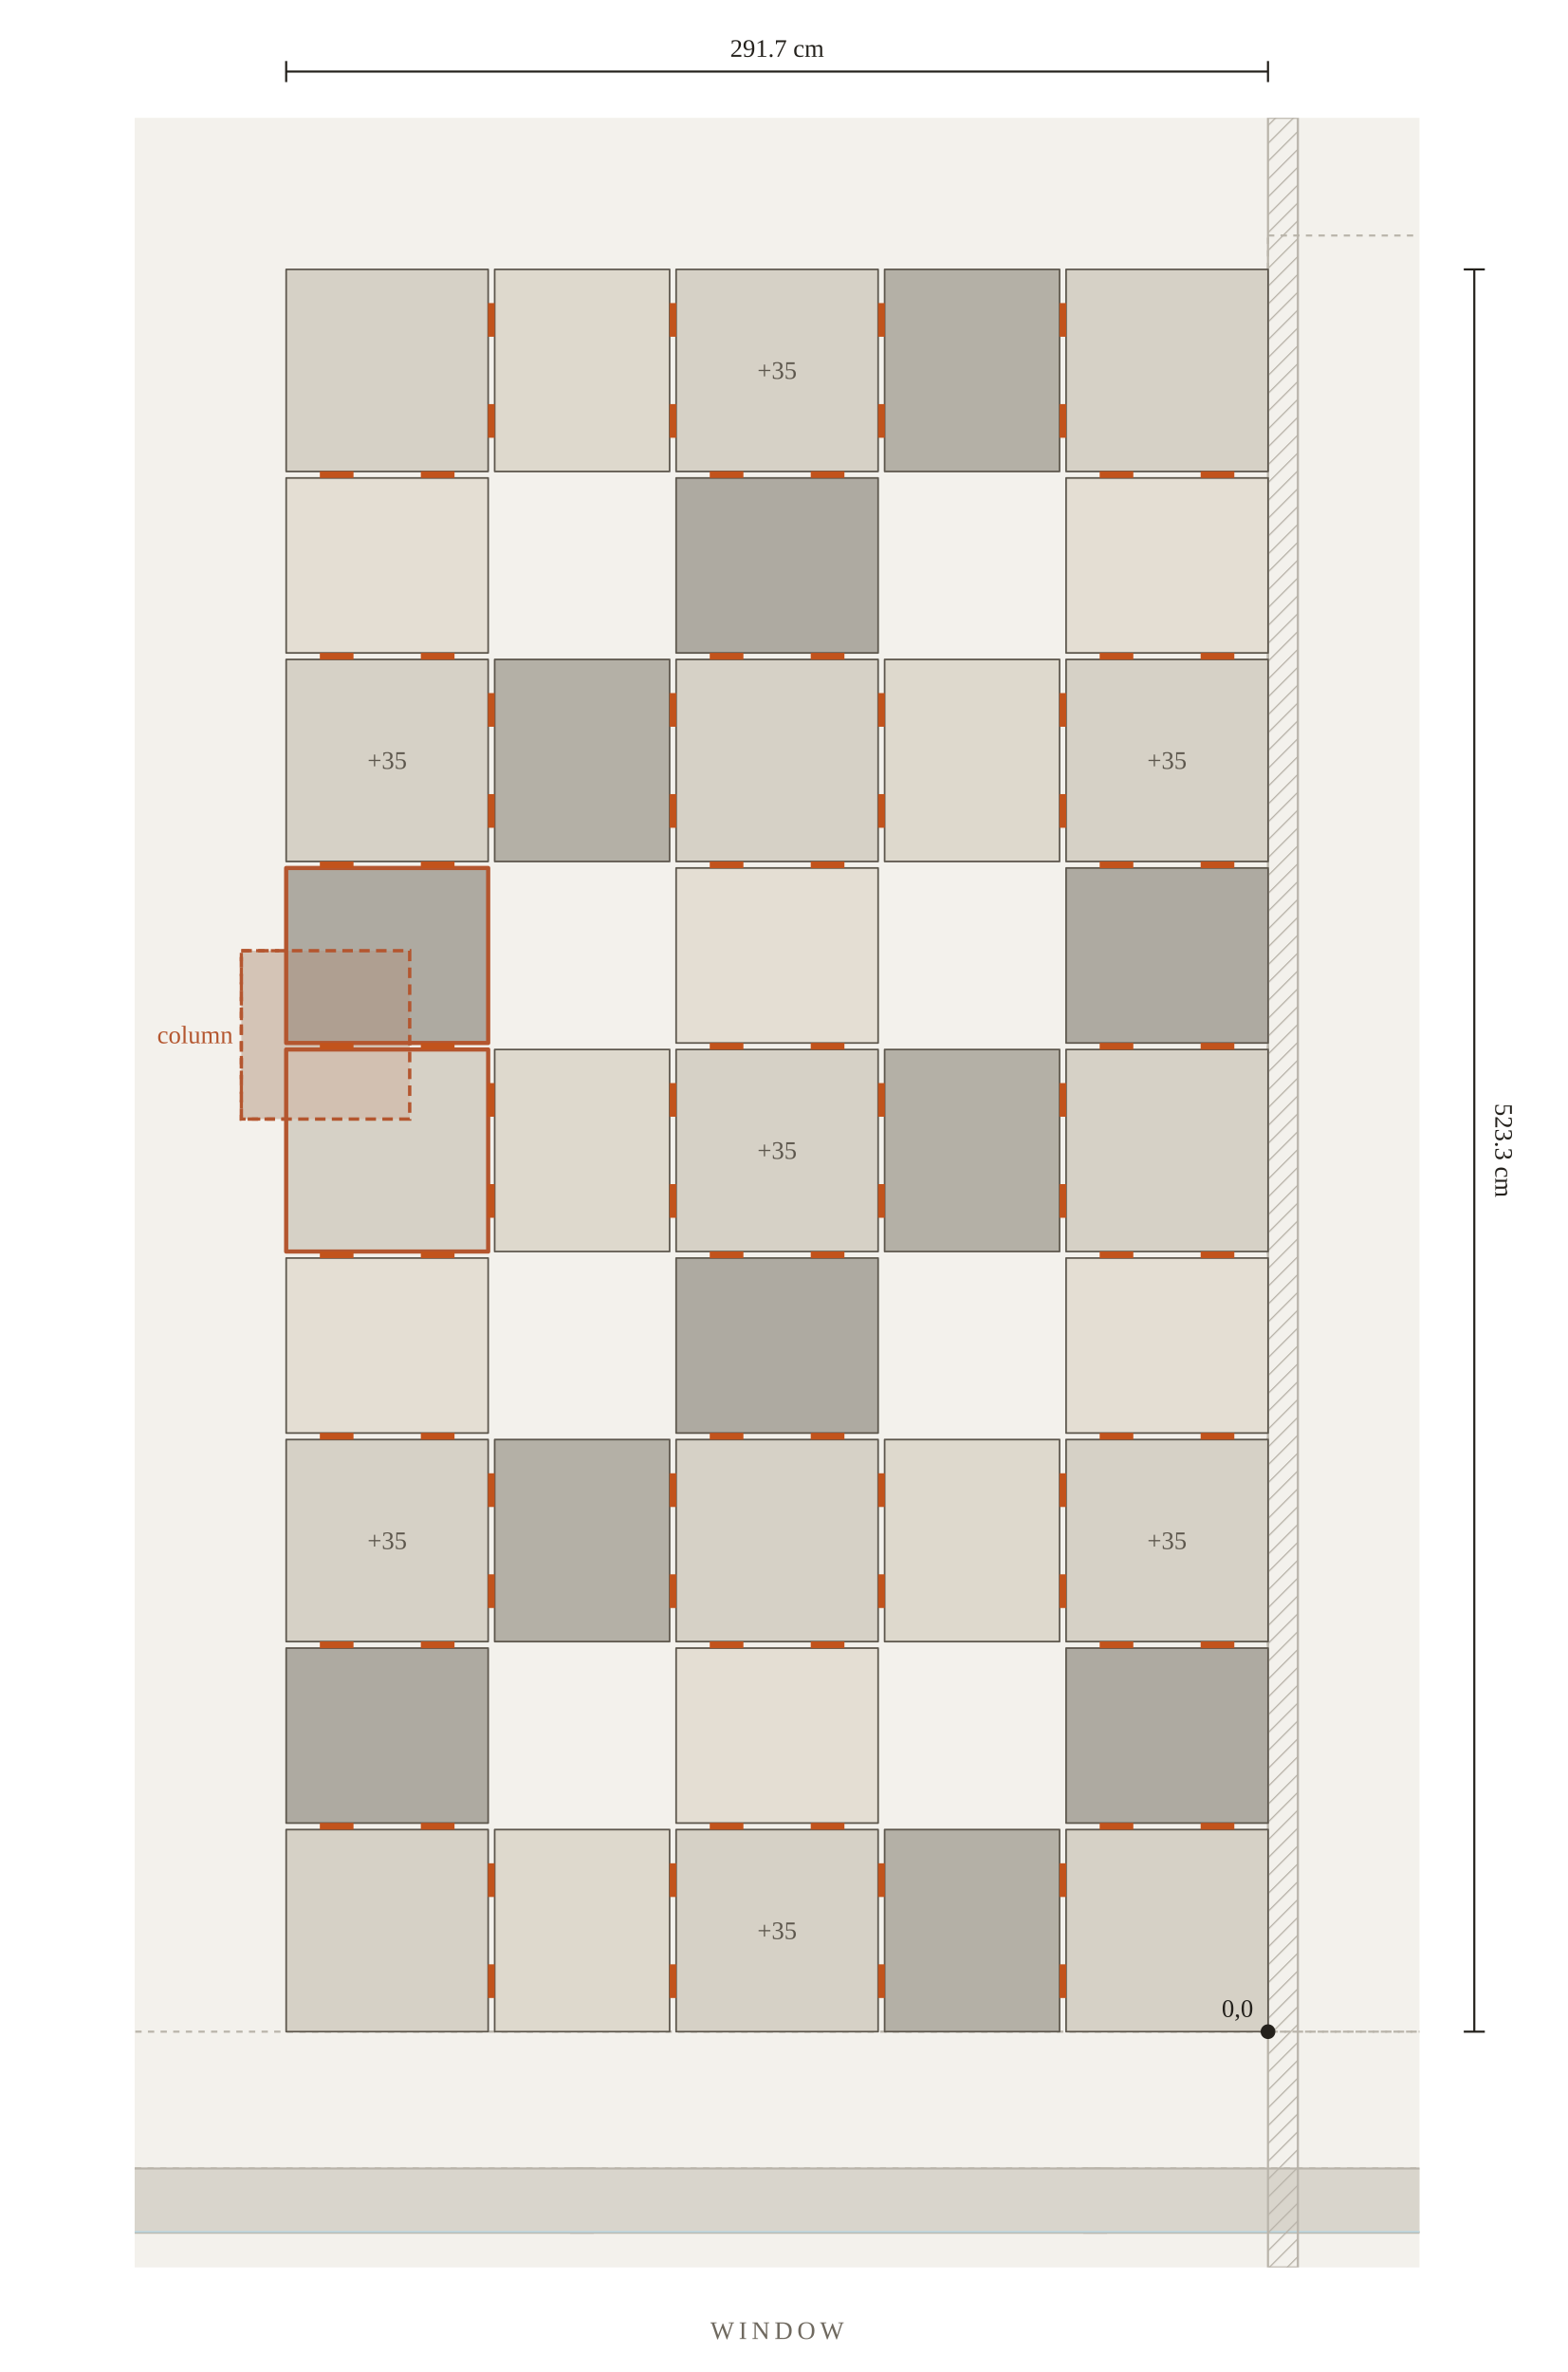
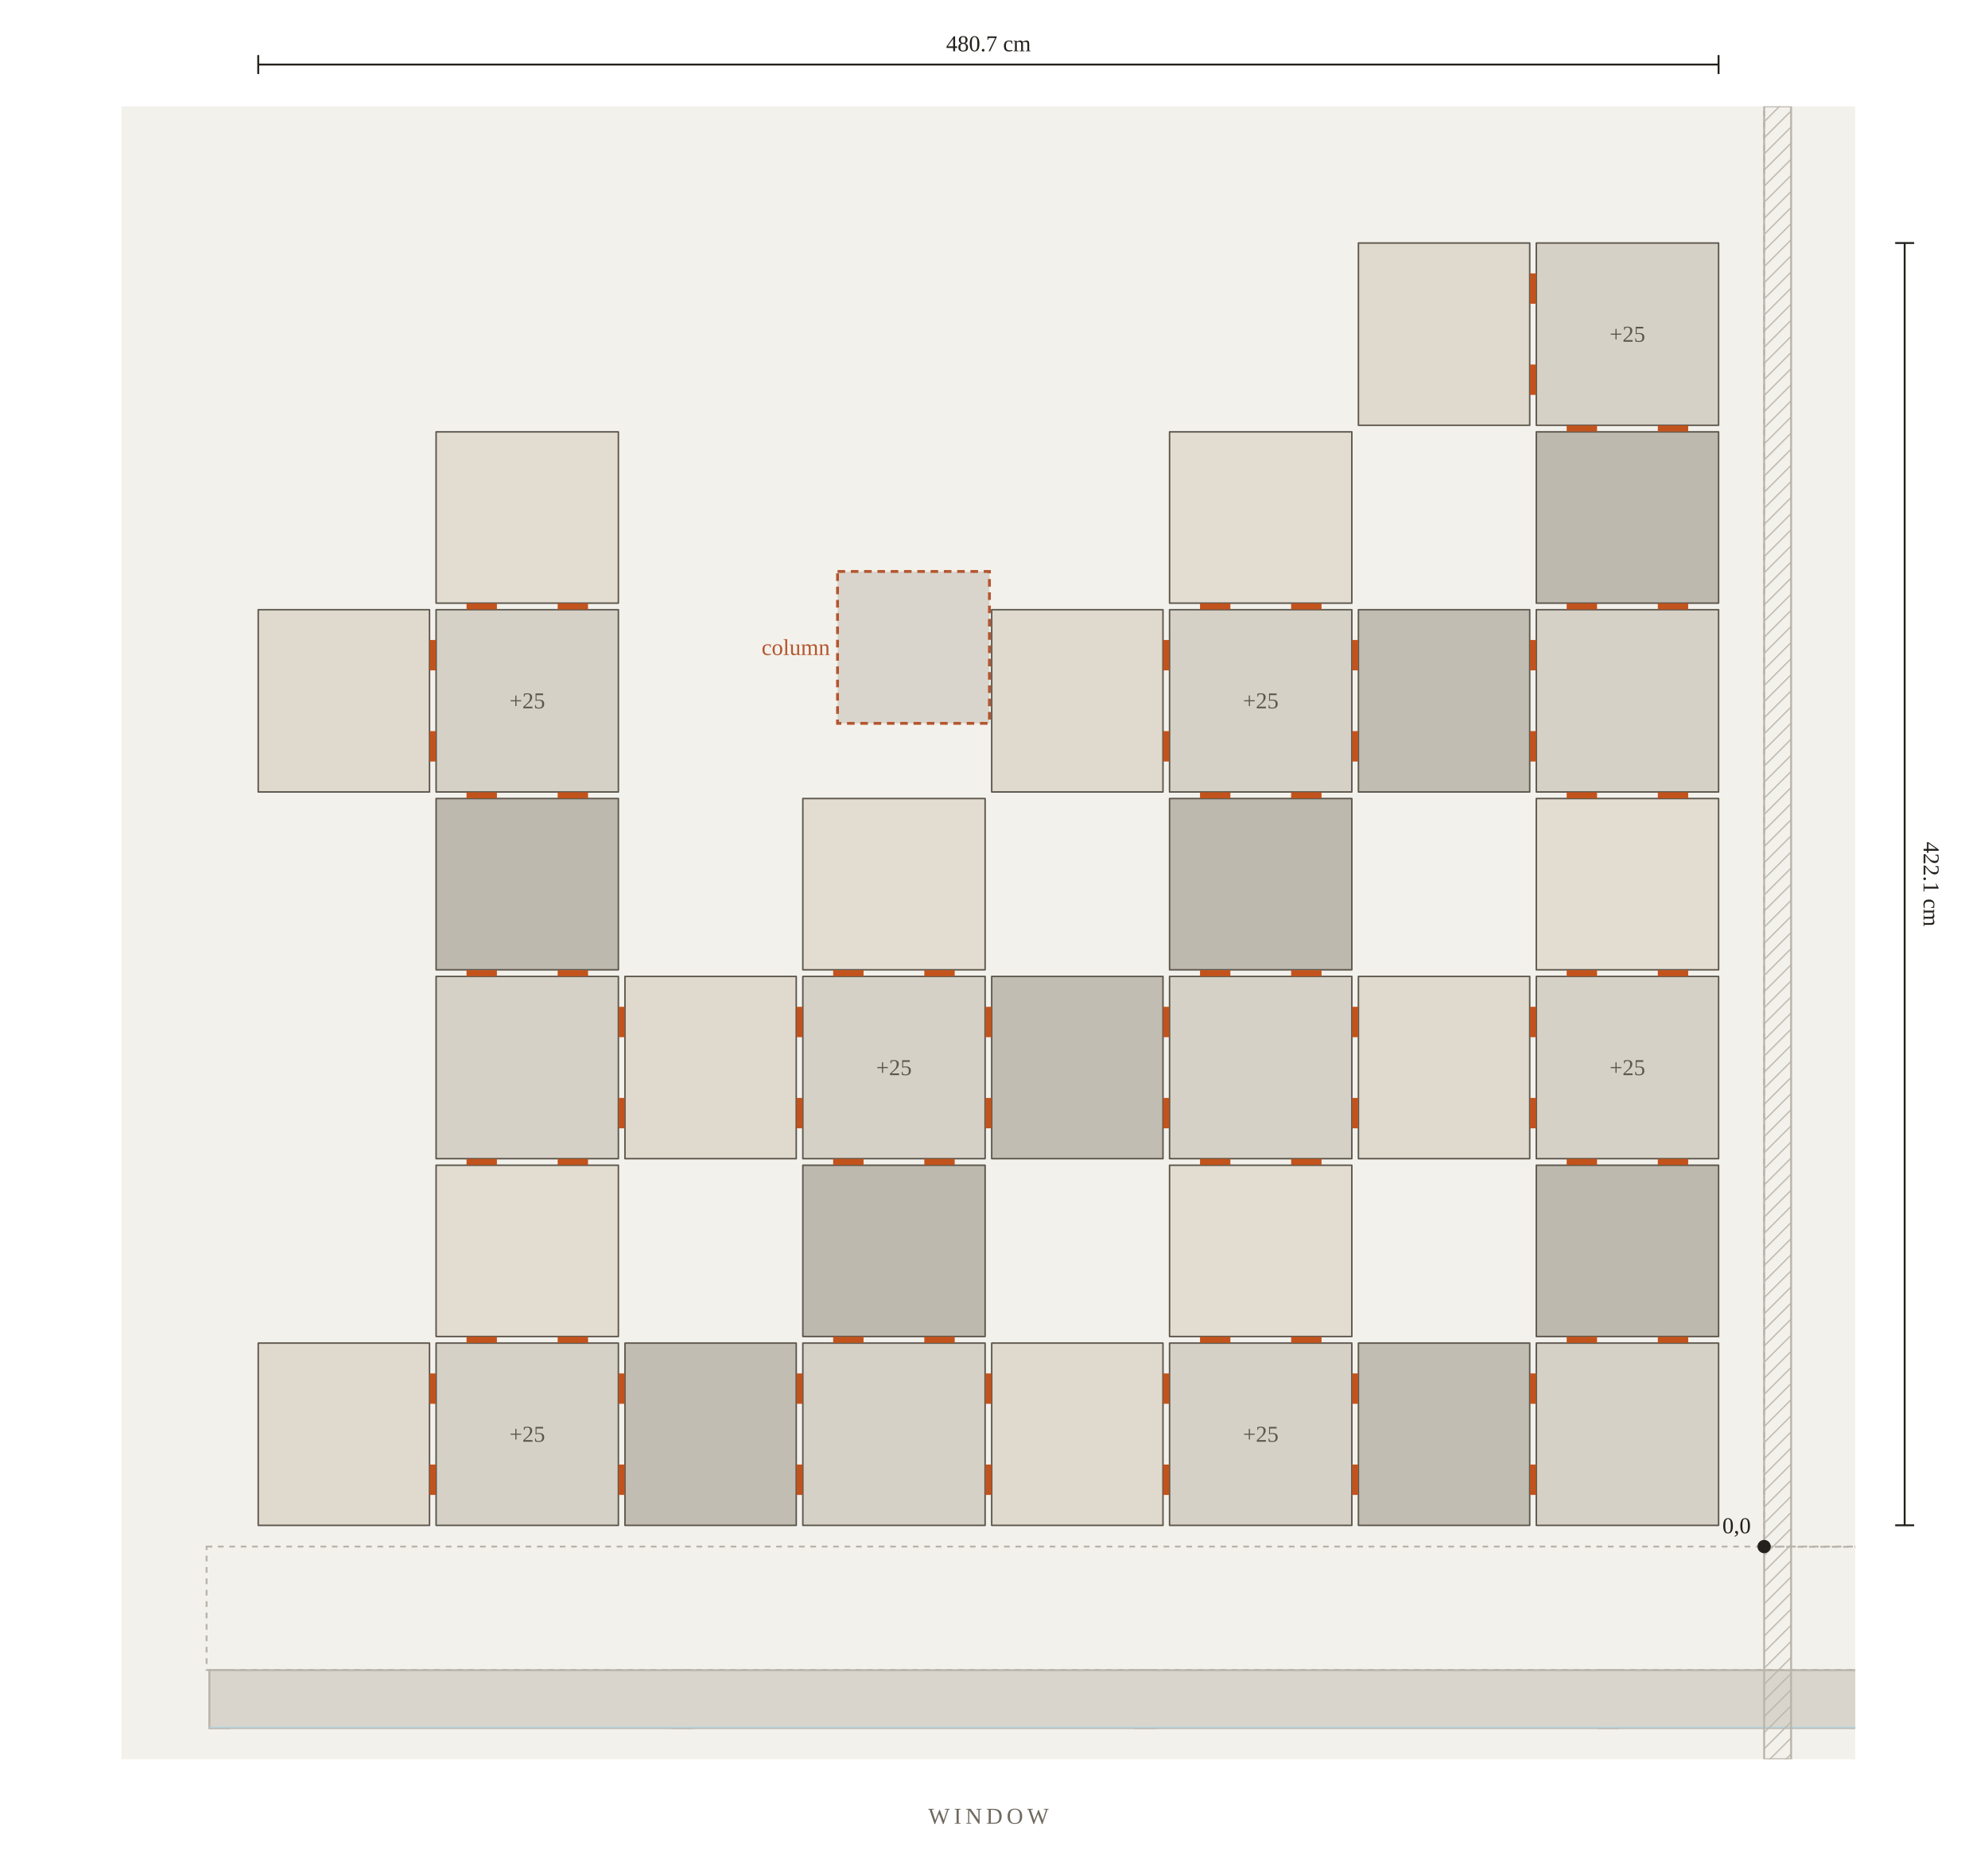
- <svg xmlns="http://www.w3.org/2000/svg" viewBox="0 0 745 1127" class="plan" role="img" aria-label="Plan view of the panel network from above">
+ <svg xmlns="http://www.w3.org/2000/svg" viewBox="0 0 1047 977" class="plan" role="img" aria-label="Plan view of the panel network from above">
  <style>
.plan-ground{fill:var(--sheet-ground,#f3f1ec)}
.hatch{stroke:var(--sheet-faint,#b9b4aa);stroke-width:1.2}
.ctx-wall{fill:url(#plan-hatch);stroke:var(--sheet-faint,#b9b4aa)}
.ctx-solid{fill:var(--sheet-ctx,#d9d5cc);stroke:var(--sheet-faint,#b9b4aa)}
.ctx-column{fill:var(--sheet-ctx,#d9d5cc);stroke:var(--sheet-warn,#b4562f);stroke-width:1.5;stroke-dasharray:4 3}
.ctx-zone{fill:none;stroke:var(--sheet-faint,#b9b4aa);stroke-dasharray:3 3}
.ctx-glass{fill:var(--sheet-glass,#b9d3dc)}
.ctx-label{font:500 11px var(--sheet-mono,ui-monospace,monospace);fill:var(--sheet-warn,#b4562f)}
.panel{stroke:#5d574d;stroke-width:0.8;stroke-linejoin:round}
.panel-hit{stroke:var(--sheet-warn,#b4562f);stroke-width:2}
.clash{fill:var(--sheet-warn,#b4562f);fill-opacity:.14;stroke:var(--sheet-warn,#b4562f);stroke-width:1.6;stroke-dasharray:5 3}
.spot{font:500 10px var(--sheet-mono,ui-monospace,monospace);fill:#5d574d;text-anchor:middle}
.station{stroke:var(--sheet-accent,#c2531c);stroke-width:3.2;stroke-linecap:butt}
.origin circle{fill:var(--sheet-ink,#24211c)}
.origin text,.dim text{font:500 11px var(--sheet-mono,ui-monospace,monospace);fill:var(--sheet-ink,#24211c)}
.dim line{stroke:var(--sheet-ink,#24211c);stroke-width:1}
.edge-label{font:600 10px var(--sheet-mono,ui-monospace,monospace);letter-spacing:.18em;fill:var(--sheet-muted,#6f695f)}
.exploded polygon,.sections polygon{stroke-width:.7;stroke-linejoin:round}
.axis{stroke:var(--sheet-muted,#6f695f);stroke-width:1;stroke-dasharray:6 3 1.5 3}
.leader{fill:none;stroke:var(--sheet-muted,#6f695f);stroke-width:.9}
.leader-dot{fill:var(--sheet-ink,#24211c)}
.callout-title,.sec-title{font:600 13px var(--sheet-sans,system-ui,sans-serif);fill:var(--sheet-ink,#24211c)}
.callout-sub,.sec-sub{font:400 12px var(--sheet-mono,ui-monospace,monospace);fill:var(--sheet-muted,#6f695f)}
.sec-panel{fill:var(--sheet-ctx,#d9d5cc);stroke:var(--sheet-faint,#9c968b)}
.sec-back{fill:#4680b0;stroke:#284a66}
.sec-bar{fill:#de7840;stroke:#7a3d1c}
.scale line{stroke:var(--sheet-ink,#24211c);stroke-width:2}
.scale text{font:500 15px var(--sheet-mono,ui-monospace,monospace);fill:var(--sheet-ink,#24211c)}
.sections .sec-title{font-size:21px}
.sections .sec-sub{font-size:17px}
</style>
  <defs>
    <clipPath id="plan-clip">
-       <rect x="64" y="56" width="610.6" height="1021.3" />
+       <rect x="64" y="56" width="913.1" height="870.6" />
    </clipPath>
    <pattern id="plan-hatch" width="6" height="6" patternUnits="userSpaceOnUse" patternTransform="rotate(45)">
      <line x1="0" y1="0" x2="0" y2="6" class="hatch" />
    </pattern>
  </defs>
-   <rect x="64" y="56" width="610.6" height="1021.3" class="plan-ground" />
+   <rect x="64" y="56" width="913.1" height="870.6" class="plan-ground" />
  <g clip-path="url(#plan-clip)">
-     <rect x="114.7" y="451.7" width="80.0" height="80.0" class="ctx-column" />
-     <rect x="-217.7" y="965.3" width="919.9" height="65.0" class="ctx-zone" />
-     <rect x="602.6" y="111.9" width="99.6" height="853.4" class="ctx-zone" />
-     <rect x="722.6" y="1030.3" width="10.2" height="30.5" class="ctx-solid" />
-     <rect x="515.4" y="1030.3" width="10.2" height="30.5" class="ctx-solid" />
-     <rect x="271.5" y="1030.3" width="10.2" height="30.5" class="ctx-solid" />
-     <rect x="27.7" y="1030.3" width="10.2" height="30.5" class="ctx-solid" />
-     <rect x="-216.2" y="1030.3" width="10.2" height="30.5" class="ctx-solid" />
-     <rect x="-216.2" y="1030.3" width="948.9" height="30.5" class="ctx-solid" />
-     <rect x="-216.2" y="1060.0" width="948.9" height="0.8" class="ctx-glass" />
-     <rect x="602.6" y="56" width="14.2" height="1021.3" class="ctx-wall" />
+     <rect x="441.1" y="301.0" width="80.0" height="80.0" class="ctx-column" />
+     <rect x="108.8" y="814.6" width="919.9" height="65.0" class="ctx-zone" />
+     <rect x="929.1" y="-38.7" width="99.6" height="853.4" class="ctx-zone" />
+     <rect x="1049.0" y="879.7" width="10.2" height="30.5" class="ctx-solid" />
+     <rect x="841.8" y="879.7" width="10.2" height="30.5" class="ctx-solid" />
+     <rect x="598.0" y="879.7" width="10.2" height="30.5" class="ctx-solid" />
+     <rect x="354.1" y="879.7" width="10.2" height="30.5" class="ctx-solid" />
+     <rect x="110.3" y="879.7" width="10.2" height="30.5" class="ctx-solid" />
+     <rect x="110.3" y="879.7" width="948.9" height="30.5" class="ctx-solid" />
+     <rect x="110.3" y="909.4" width="948.9" height="0.8" class="ctx-glass" />
+     <rect x="929.1" y="56" width="14.2" height="870.6" class="ctx-wall" />
  </g>
-   <polygon points="602.64,965.28 506.64,965.28 506.64,869.28 602.64,869.28" fill="#d6d1c6" class="panel" />
-   <polygon points="602.64,594.64 506.64,594.64 506.64,498.64 602.64,498.64" fill="#d6d1c6" class="panel" />
-   <polygon points="602.64,224.00 506.64,224.00 506.64,128.00 602.64,128.00" fill="#d6d1c6" class="panel" />
-   <polygon points="417.32,779.96 321.32,779.96 321.32,683.96 417.32,683.96" fill="#d6d1c6" class="panel" />
-   <polygon points="417.32,409.32 321.32,409.32 321.32,313.32 417.32,313.32" fill="#d6d1c6" class="panel" />
-   <polygon points="232.00,965.28 136.00,965.28 136.00,869.28 232.00,869.28" fill="#d6d1c6" class="panel" />
-   <polygon points="232.00,594.64 136.00,594.64 136.00,498.64 232.00,498.64" fill="#d6d1c6" class="panel panel-hit" />
-   <polygon points="232.00,224.00 136.00,224.00 136.00,128.00 232.00,128.00" fill="#d6d1c6" class="panel" />
-   <polygon points="503.55,869.28 503.55,965.28 420.41,965.28 420.41,869.28" fill="#b4b0a6" class="panel" />
-   <polygon points="420.41,779.96 420.41,683.96 503.55,683.96 503.55,779.96" fill="#ded9cd" class="panel" />
-   <polygon points="503.55,498.64 503.55,594.64 420.41,594.64 420.41,498.64" fill="#b4b0a6" class="panel" />
-   <polygon points="420.41,409.32 420.41,313.32 503.55,313.32 503.55,409.32" fill="#ded9cd" class="panel" />
-   <polygon points="503.55,128.00 503.55,224.00 420.41,224.00 420.41,128.00" fill="#b4b0a6" class="panel" />
-   <polygon points="235.09,965.28 235.09,869.28 318.23,869.28 318.23,965.28" fill="#ded9cd" class="panel" />
-   <polygon points="318.23,683.96 318.23,779.96 235.09,779.96 235.09,683.96" fill="#b4b0a6" class="panel" />
-   <polygon points="235.09,594.64 235.09,498.64 318.23,498.64 318.23,594.64" fill="#ded9cd" class="panel" />
-   <polygon points="318.23,313.32 318.23,409.32 235.09,409.32 235.09,313.32" fill="#b4b0a6" class="panel" />
-   <polygon points="235.09,224.00 235.09,128.00 318.23,128.00 318.23,224.00" fill="#ded9cd" class="panel" />
-   <polygon points="602.64,866.19 506.64,866.19 506.64,783.05 602.64,783.05" fill="#aeaaa1" class="panel" />
-   <polygon points="506.64,597.73 602.64,597.73 602.64,680.87 506.64,680.87" fill="#e4ded3" class="panel" />
-   <polygon points="602.64,495.55 506.64,495.55 506.64,412.41 602.64,412.41" fill="#aeaaa1" class="panel" />
-   <polygon points="506.64,227.09 602.64,227.09 602.64,310.23 506.64,310.23" fill="#e4ded3" class="panel" />
-   <polygon points="321.32,783.05 417.32,783.05 417.32,866.19 321.32,866.19" fill="#e4ded3" class="panel" />
-   <polygon points="417.32,680.87 321.32,680.87 321.32,597.73 417.32,597.73" fill="#aeaaa1" class="panel" />
-   <polygon points="321.32,412.41 417.32,412.41 417.32,495.55 321.32,495.55" fill="#e4ded3" class="panel" />
-   <polygon points="417.32,310.23 321.32,310.23 321.32,227.09 417.32,227.09" fill="#aeaaa1" class="panel" />
-   <polygon points="232.00,866.19 136.00,866.19 136.00,783.05 232.00,783.05" fill="#aeaaa1" class="panel" />
-   <polygon points="136.00,597.73 232.00,597.73 232.00,680.87 136.00,680.87" fill="#e4ded3" class="panel" />
-   <polygon points="232.00,495.55 136.00,495.55 136.00,412.41 232.00,412.41" fill="#aeaaa1" class="panel panel-hit" />
-   <polygon points="136.00,227.09 232.00,227.09 232.00,310.23 136.00,310.23" fill="#e4ded3" class="panel" />
-   <polygon points="602.64,779.96 506.64,779.96 506.64,683.96 602.64,683.96" fill="#d6d1c6" class="panel" />
-   <polygon points="602.64,409.32 506.64,409.32 506.64,313.32 602.64,313.32" fill="#d6d1c6" class="panel" />
-   <polygon points="417.32,965.28 321.32,965.28 321.32,869.28 417.32,869.28" fill="#d6d1c6" class="panel" />
-   <polygon points="417.32,594.64 321.32,594.64 321.32,498.64 417.32,498.64" fill="#d6d1c6" class="panel" />
-   <polygon points="417.32,224.00 321.32,224.00 321.32,128.00 417.32,128.00" fill="#d6d1c6" class="panel" />
-   <polygon points="232.00,779.96 136.00,779.96 136.00,683.96 232.00,683.96" fill="#d6d1c6" class="panel" />
-   <polygon points="232.00,409.32 136.00,409.32 136.00,313.32 232.00,313.32" fill="#d6d1c6" class="panel" />
-   <rect x="114.7" y="451.7" width="80.0" height="80.0" class="clash" />
-   <text x="554.6" y="736.0" class="spot">+35</text>
-   <text x="554.6" y="365.3" class="spot">+35</text>
-   <text x="369.3" y="921.3" class="spot">+35</text>
-   <text x="369.3" y="550.6" class="spot">+35</text>
-   <text x="369.3" y="180.0" class="spot">+35</text>
-   <text x="184.0" y="736.0" class="spot">+35</text>
-   <text x="184.0" y="365.3" class="spot">+35</text>
-   <line x1="505.1" y1="949.3" x2="505.1" y2="933.3" class="station" />
-   <line x1="505.1" y1="901.3" x2="505.1" y2="885.3" class="station" />
-   <line x1="418.9" y1="949.3" x2="418.9" y2="933.3" class="station" />
-   <line x1="418.9" y1="901.3" x2="418.9" y2="885.3" class="station" />
-   <line x1="418.9" y1="748.0" x2="418.9" y2="764.0" class="station" />
-   <line x1="418.9" y1="700.0" x2="418.9" y2="716.0" class="station" />
-   <line x1="505.1" y1="748.0" x2="505.1" y2="764.0" class="station" />
-   <line x1="505.1" y1="700.0" x2="505.1" y2="716.0" class="station" />
-   <line x1="505.1" y1="578.6" x2="505.1" y2="562.6" class="station" />
-   <line x1="505.1" y1="530.6" x2="505.1" y2="514.6" class="station" />
-   <line x1="418.9" y1="578.6" x2="418.9" y2="562.6" class="station" />
-   <line x1="418.9" y1="530.6" x2="418.9" y2="514.6" class="station" />
-   <line x1="418.9" y1="377.3" x2="418.9" y2="393.3" class="station" />
-   <line x1="418.9" y1="329.3" x2="418.9" y2="345.3" class="station" />
-   <line x1="505.1" y1="377.3" x2="505.1" y2="393.3" class="station" />
-   <line x1="505.1" y1="329.3" x2="505.1" y2="345.3" class="station" />
-   <line x1="505.1" y1="208.0" x2="505.1" y2="192.0" class="station" />
-   <line x1="505.1" y1="160.0" x2="505.1" y2="144.0" class="station" />
-   <line x1="418.9" y1="208.0" x2="418.9" y2="192.0" class="station" />
-   <line x1="418.9" y1="160.0" x2="418.9" y2="144.0" class="station" />
-   <line x1="233.5" y1="933.3" x2="233.5" y2="949.3" class="station" />
-   <line x1="233.5" y1="885.3" x2="233.5" y2="901.3" class="station" />
-   <line x1="319.8" y1="933.3" x2="319.8" y2="949.3" class="station" />
-   <line x1="319.8" y1="885.3" x2="319.8" y2="901.3" class="station" />
-   <line x1="319.8" y1="764.0" x2="319.8" y2="748.0" class="station" />
-   <line x1="319.8" y1="716.0" x2="319.8" y2="700.0" class="station" />
-   <line x1="233.5" y1="764.0" x2="233.5" y2="748.0" class="station" />
-   <line x1="233.5" y1="716.0" x2="233.5" y2="700.0" class="station" />
-   <line x1="233.5" y1="562.6" x2="233.5" y2="578.6" class="station" />
-   <line x1="233.5" y1="514.6" x2="233.5" y2="530.6" class="station" />
-   <line x1="319.8" y1="562.6" x2="319.8" y2="578.6" class="station" />
-   <line x1="319.8" y1="514.6" x2="319.8" y2="530.6" class="station" />
-   <line x1="319.8" y1="393.3" x2="319.8" y2="377.3" class="station" />
-   <line x1="319.8" y1="345.3" x2="319.8" y2="329.3" class="station" />
-   <line x1="233.5" y1="393.3" x2="233.5" y2="377.3" class="station" />
-   <line x1="233.5" y1="345.3" x2="233.5" y2="329.3" class="station" />
-   <line x1="233.5" y1="192.0" x2="233.5" y2="208.0" class="station" />
-   <line x1="233.5" y1="144.0" x2="233.5" y2="160.0" class="station" />
-   <line x1="319.8" y1="192.0" x2="319.8" y2="208.0" class="station" />
-   <line x1="319.8" y1="144.0" x2="319.8" y2="160.0" class="station" />
-   <line x1="570.6" y1="867.7" x2="586.6" y2="867.7" class="station" />
-   <line x1="522.6" y1="867.7" x2="538.6" y2="867.7" class="station" />
-   <line x1="570.6" y1="781.5" x2="586.6" y2="781.5" class="station" />
-   <line x1="522.6" y1="781.5" x2="538.6" y2="781.5" class="station" />
-   <line x1="586.6" y1="596.2" x2="570.6" y2="596.2" class="station" />
-   <line x1="538.6" y1="596.2" x2="522.6" y2="596.2" class="station" />
-   <line x1="586.6" y1="682.4" x2="570.6" y2="682.4" class="station" />
-   <line x1="538.6" y1="682.4" x2="522.6" y2="682.4" class="station" />
-   <line x1="570.6" y1="497.1" x2="586.6" y2="497.1" class="station" />
-   <line x1="522.6" y1="497.1" x2="538.6" y2="497.1" class="station" />
-   <line x1="570.6" y1="410.9" x2="586.6" y2="410.9" class="station" />
-   <line x1="522.6" y1="410.9" x2="538.6" y2="410.9" class="station" />
-   <line x1="586.6" y1="225.5" x2="570.6" y2="225.5" class="station" />
-   <line x1="538.6" y1="225.5" x2="522.6" y2="225.5" class="station" />
-   <line x1="586.6" y1="311.8" x2="570.6" y2="311.8" class="station" />
-   <line x1="538.6" y1="311.8" x2="522.6" y2="311.8" class="station" />
-   <line x1="401.3" y1="781.5" x2="385.3" y2="781.5" class="station" />
-   <line x1="353.3" y1="781.5" x2="337.3" y2="781.5" class="station" />
-   <line x1="401.3" y1="867.7" x2="385.3" y2="867.7" class="station" />
-   <line x1="353.3" y1="867.7" x2="337.3" y2="867.7" class="station" />
-   <line x1="385.3" y1="682.4" x2="401.3" y2="682.4" class="station" />
-   <line x1="337.3" y1="682.4" x2="353.3" y2="682.4" class="station" />
-   <line x1="385.3" y1="596.2" x2="401.3" y2="596.2" class="station" />
-   <line x1="337.3" y1="596.2" x2="353.3" y2="596.2" class="station" />
-   <line x1="401.3" y1="410.9" x2="385.3" y2="410.9" class="station" />
-   <line x1="353.3" y1="410.9" x2="337.3" y2="410.9" class="station" />
-   <line x1="401.3" y1="497.1" x2="385.3" y2="497.1" class="station" />
-   <line x1="353.3" y1="497.1" x2="337.3" y2="497.1" class="station" />
-   <line x1="385.3" y1="311.8" x2="401.3" y2="311.8" class="station" />
-   <line x1="337.3" y1="311.8" x2="353.3" y2="311.8" class="station" />
-   <line x1="385.3" y1="225.5" x2="401.3" y2="225.5" class="station" />
-   <line x1="337.3" y1="225.5" x2="353.3" y2="225.5" class="station" />
-   <line x1="200.0" y1="867.7" x2="216.0" y2="867.7" class="station" />
-   <line x1="152.0" y1="867.7" x2="168.0" y2="867.7" class="station" />
-   <line x1="200.0" y1="781.5" x2="216.0" y2="781.5" class="station" />
-   <line x1="152.0" y1="781.5" x2="168.0" y2="781.5" class="station" />
-   <line x1="216.0" y1="596.2" x2="200.0" y2="596.2" class="station" />
-   <line x1="168.0" y1="596.2" x2="152.0" y2="596.2" class="station" />
-   <line x1="216.0" y1="682.4" x2="200.0" y2="682.4" class="station" />
-   <line x1="168.0" y1="682.4" x2="152.0" y2="682.4" class="station" />
-   <line x1="200.0" y1="497.1" x2="216.0" y2="497.1" class="station" />
-   <line x1="152.0" y1="497.1" x2="168.0" y2="497.1" class="station" />
-   <line x1="200.0" y1="410.9" x2="216.0" y2="410.9" class="station" />
-   <line x1="152.0" y1="410.9" x2="168.0" y2="410.9" class="station" />
-   <line x1="216.0" y1="225.5" x2="200.0" y2="225.5" class="station" />
-   <line x1="168.0" y1="225.5" x2="152.0" y2="225.5" class="station" />
-   <line x1="216.0" y1="311.8" x2="200.0" y2="311.8" class="station" />
-   <line x1="168.0" y1="311.8" x2="152.0" y2="311.8" class="station" />
+   <polygon points="905.11,803.43 809.11,803.43 809.11,707.43 905.11,707.43" fill="#d6d1c6" class="panel" />
+   <polygon points="905.11,417.14 809.11,417.14 809.11,321.14 905.11,321.14" fill="#d6d1c6" class="panel" />
+   <polygon points="711.96,610.29 615.96,610.29 615.96,514.29 711.96,514.29" fill="#d6d1c6" class="panel" />
+   <polygon points="518.82,803.43 422.82,803.43 422.82,707.43 518.82,707.43" fill="#d6d1c6" class="panel" />
+   <polygon points="325.68,610.29 229.68,610.29 229.68,514.29 325.68,514.29" fill="#d6d1c6" class="panel" />
+   <polygon points="805.64,707.43 805.64,803.43 715.43,803.43 715.43,707.43" fill="#c2bdb3" class="panel" />
+   <polygon points="715.43,610.29 715.43,514.29 805.64,514.29 805.64,610.29" fill="#dfd9ce" class="panel" />
+   <polygon points="805.64,321.14 805.64,417.14 715.43,417.14 715.43,321.14" fill="#c2bdb3" class="panel" />
+   <polygon points="715.43,224.00 715.43,128.00 805.64,128.00 805.64,224.00" fill="#dfd9ce" class="panel" />
+   <polygon points="522.29,803.43 522.29,707.43 612.50,707.43 612.50,803.43" fill="#dfd9ce" class="panel" />
+   <polygon points="612.50,514.29 612.50,610.29 522.29,610.29 522.29,514.29" fill="#c2bdb3" class="panel" />
+   <polygon points="522.29,417.14 522.29,321.14 612.50,321.14 612.50,417.14" fill="#dfd9ce" class="panel" />
+   <polygon points="419.35,707.43 419.35,803.43 329.14,803.43 329.14,707.43" fill="#c2bdb3" class="panel" />
+   <polygon points="329.14,610.29 329.14,514.29 419.35,514.29 419.35,610.29" fill="#dfd9ce" class="panel" />
+   <polygon points="136.00,803.43 136.00,707.43 226.21,707.43 226.21,803.43" fill="#dfd9ce" class="panel" />
+   <polygon points="136.00,417.14 136.00,321.14 226.21,321.14 226.21,417.14" fill="#dfd9ce" class="panel" />
+   <polygon points="905.11,703.96 809.11,703.96 809.11,613.75 905.11,613.75" fill="#beb9af" class="panel" />
+   <polygon points="809.11,420.61 905.11,420.61 905.11,510.82 809.11,510.82" fill="#e3ddd1" class="panel" />
+   <polygon points="905.11,317.68 809.11,317.68 809.11,227.47 905.11,227.47" fill="#beb9af" class="panel" />
+   <polygon points="615.96,613.75 711.96,613.75 711.96,703.96 615.96,703.96" fill="#e3ddd1" class="panel" />
+   <polygon points="711.96,510.82 615.96,510.82 615.96,420.61 711.96,420.61" fill="#beb9af" class="panel" />
+   <polygon points="615.96,227.47 711.96,227.47 711.96,317.68 615.96,317.68" fill="#e3ddd1" class="panel" />
+   <polygon points="518.82,703.96 422.82,703.96 422.82,613.75 518.82,613.75" fill="#beb9af" class="panel" />
+   <polygon points="422.82,420.61 518.82,420.61 518.82,510.82 422.82,510.82" fill="#e3ddd1" class="panel" />
+   <polygon points="229.68,613.75 325.68,613.75 325.68,703.96 229.68,703.96" fill="#e3ddd1" class="panel" />
+   <polygon points="325.68,510.82 229.68,510.82 229.68,420.61 325.68,420.61" fill="#beb9af" class="panel" />
+   <polygon points="229.68,227.47 325.68,227.47 325.68,317.68 229.68,317.68" fill="#e3ddd1" class="panel" />
+   <polygon points="905.11,610.29 809.11,610.29 809.11,514.29 905.11,514.29" fill="#d6d1c6" class="panel" />
+   <polygon points="905.11,224.00 809.11,224.00 809.11,128.00 905.11,128.00" fill="#d6d1c6" class="panel" />
+   <polygon points="711.96,803.43 615.96,803.43 615.96,707.43 711.96,707.43" fill="#d6d1c6" class="panel" />
+   <polygon points="711.96,417.14 615.96,417.14 615.96,321.14 711.96,321.14" fill="#d6d1c6" class="panel" />
+   <polygon points="518.82,610.29 422.82,610.29 422.82,514.29 518.82,514.29" fill="#d6d1c6" class="panel" />
+   <polygon points="325.68,803.43 229.68,803.43 229.68,707.43 325.68,707.43" fill="#d6d1c6" class="panel" />
+   <polygon points="325.68,417.14 229.68,417.14 229.68,321.14 325.68,321.14" fill="#d6d1c6" class="panel" />
+   <text x="857.1" y="566.3" class="spot">+25</text>
+   <text x="857.1" y="180.0" class="spot">+25</text>
+   <text x="664.0" y="759.4" class="spot">+25</text>
+   <text x="664.0" y="373.1" class="spot">+25</text>
+   <text x="470.8" y="566.3" class="spot">+25</text>
+   <text x="277.7" y="759.4" class="spot">+25</text>
+   <text x="277.7" y="373.1" class="spot">+25</text>
+   <line x1="807.4" y1="787.4" x2="807.4" y2="771.4" class="station" />
+   <line x1="807.4" y1="739.4" x2="807.4" y2="723.4" class="station" />
+   <line x1="713.7" y1="787.4" x2="713.7" y2="771.4" class="station" />
+   <line x1="713.7" y1="739.4" x2="713.7" y2="723.4" class="station" />
+   <line x1="713.7" y1="578.3" x2="713.7" y2="594.3" class="station" />
+   <line x1="713.7" y1="530.3" x2="713.7" y2="546.3" class="station" />
+   <line x1="807.4" y1="578.3" x2="807.4" y2="594.3" class="station" />
+   <line x1="807.4" y1="530.3" x2="807.4" y2="546.3" class="station" />
+   <line x1="807.4" y1="401.1" x2="807.4" y2="385.1" class="station" />
+   <line x1="807.4" y1="353.1" x2="807.4" y2="337.1" class="station" />
+   <line x1="713.7" y1="401.1" x2="713.7" y2="385.1" class="station" />
+   <line x1="713.7" y1="353.1" x2="713.7" y2="337.1" class="station" />
+   <line x1="807.4" y1="192.0" x2="807.4" y2="208.0" class="station" />
+   <line x1="807.4" y1="144.0" x2="807.4" y2="160.0" class="station" />
+   <line x1="520.6" y1="771.4" x2="520.6" y2="787.4" class="station" />
+   <line x1="520.6" y1="723.4" x2="520.6" y2="739.4" class="station" />
+   <line x1="614.2" y1="771.4" x2="614.2" y2="787.4" class="station" />
+   <line x1="614.2" y1="723.4" x2="614.2" y2="739.4" class="station" />
+   <line x1="614.2" y1="594.3" x2="614.2" y2="578.3" class="station" />
+   <line x1="614.2" y1="546.3" x2="614.2" y2="530.3" class="station" />
+   <line x1="520.6" y1="594.3" x2="520.6" y2="578.3" class="station" />
+   <line x1="520.6" y1="546.3" x2="520.6" y2="530.3" class="station" />
+   <line x1="614.2" y1="385.1" x2="614.2" y2="401.1" class="station" />
+   <line x1="614.2" y1="337.1" x2="614.2" y2="353.1" class="station" />
+   <line x1="421.1" y1="787.4" x2="421.1" y2="771.4" class="station" />
+   <line x1="421.1" y1="739.4" x2="421.1" y2="723.4" class="station" />
+   <line x1="327.4" y1="787.4" x2="327.4" y2="771.4" class="station" />
+   <line x1="327.4" y1="739.4" x2="327.4" y2="723.4" class="station" />
+   <line x1="327.4" y1="578.3" x2="327.4" y2="594.3" class="station" />
+   <line x1="327.4" y1="530.3" x2="327.4" y2="546.3" class="station" />
+   <line x1="421.1" y1="578.3" x2="421.1" y2="594.3" class="station" />
+   <line x1="421.1" y1="530.3" x2="421.1" y2="546.3" class="station" />
+   <line x1="227.9" y1="771.4" x2="227.9" y2="787.4" class="station" />
+   <line x1="227.9" y1="723.4" x2="227.9" y2="739.4" class="station" />
+   <line x1="227.9" y1="385.1" x2="227.9" y2="401.1" class="station" />
+   <line x1="227.9" y1="337.1" x2="227.9" y2="353.1" class="station" />
+   <line x1="873.1" y1="705.7" x2="889.1" y2="705.7" class="station" />
+   <line x1="825.1" y1="705.7" x2="841.1" y2="705.7" class="station" />
+   <line x1="873.1" y1="612.0" x2="889.1" y2="612.0" class="station" />
+   <line x1="825.1" y1="612.0" x2="841.1" y2="612.0" class="station" />
+   <line x1="889.1" y1="418.9" x2="873.1" y2="418.9" class="station" />
+   <line x1="841.1" y1="418.9" x2="825.1" y2="418.9" class="station" />
+   <line x1="889.1" y1="512.6" x2="873.1" y2="512.6" class="station" />
+   <line x1="841.1" y1="512.6" x2="825.1" y2="512.6" class="station" />
+   <line x1="873.1" y1="319.4" x2="889.1" y2="319.4" class="station" />
+   <line x1="825.1" y1="319.4" x2="841.1" y2="319.4" class="station" />
+   <line x1="873.1" y1="225.7" x2="889.1" y2="225.7" class="station" />
+   <line x1="825.1" y1="225.7" x2="841.1" y2="225.7" class="station" />
+   <line x1="696.0" y1="612.0" x2="680.0" y2="612.0" class="station" />
+   <line x1="648.0" y1="612.0" x2="632.0" y2="612.0" class="station" />
+   <line x1="696.0" y1="705.7" x2="680.0" y2="705.7" class="station" />
+   <line x1="648.0" y1="705.7" x2="632.0" y2="705.7" class="station" />
+   <line x1="680.0" y1="512.6" x2="696.0" y2="512.6" class="station" />
+   <line x1="632.0" y1="512.6" x2="648.0" y2="512.6" class="station" />
+   <line x1="680.0" y1="418.9" x2="696.0" y2="418.9" class="station" />
+   <line x1="632.0" y1="418.9" x2="648.0" y2="418.9" class="station" />
+   <line x1="696.0" y1="319.4" x2="680.0" y2="319.4" class="station" />
+   <line x1="648.0" y1="319.4" x2="632.0" y2="319.4" class="station" />
+   <line x1="486.8" y1="705.7" x2="502.8" y2="705.7" class="station" />
+   <line x1="438.8" y1="705.7" x2="454.8" y2="705.7" class="station" />
+   <line x1="486.8" y1="612.0" x2="502.8" y2="612.0" class="station" />
+   <line x1="438.8" y1="612.0" x2="454.8" y2="612.0" class="station" />
+   <line x1="502.8" y1="512.6" x2="486.8" y2="512.6" class="station" />
+   <line x1="454.8" y1="512.6" x2="438.8" y2="512.6" class="station" />
+   <line x1="309.7" y1="612.0" x2="293.7" y2="612.0" class="station" />
+   <line x1="261.7" y1="612.0" x2="245.7" y2="612.0" class="station" />
+   <line x1="309.7" y1="705.7" x2="293.7" y2="705.7" class="station" />
+   <line x1="261.7" y1="705.7" x2="245.7" y2="705.7" class="station" />
+   <line x1="293.7" y1="512.6" x2="309.7" y2="512.6" class="station" />
+   <line x1="245.7" y1="512.6" x2="261.7" y2="512.6" class="station" />
+   <line x1="293.7" y1="418.9" x2="309.7" y2="418.9" class="station" />
+   <line x1="245.7" y1="418.9" x2="261.7" y2="418.9" class="station" />
+   <line x1="309.7" y1="319.4" x2="293.7" y2="319.4" class="station" />
+   <line x1="261.7" y1="319.4" x2="245.7" y2="319.4" class="station" />
  <g class="origin">
-     <circle cx="602.6" cy="965.3" r="3.5" />
-     <text x="595.6" y="958.3" text-anchor="end">0,0</text>
+     <circle cx="929.1" cy="814.6" r="3.5" />
+     <text x="922.1" y="807.6" text-anchor="end">0,0</text>
  </g>
  <g class="dim">
-     <line x1="136.0" y1="34" x2="602.6" y2="34" />
+     <line x1="136.0" y1="34" x2="905.1" y2="34" />
    <line x1="136.0" y1="29" x2="136.0" y2="39" />
-     <line x1="602.6" y1="29" x2="602.6" y2="39" />
-     <text x="369.3" y="27" text-anchor="middle">291.7 cm</text>
+     <line x1="905.1" y1="29" x2="905.1" y2="39" />
+     <text x="520.6" y="27" text-anchor="middle">480.7 cm</text>
  </g>
  <g class="dim">
-     <line x1="700.641" y1="128.0" x2="700.641" y2="965.3" />
-     <line x1="695.641" y1="128.0" x2="705.641" y2="128.0" />
-     <line x1="695.641" y1="965.3" x2="705.641" y2="965.3" />
-     <text x="710.641" y="546.6" text-anchor="middle" transform="rotate(90 710.6407 546.6)">523.3 cm</text>
+     <line x1="1003.108" y1="128.0" x2="1003.108" y2="803.4" />
+     <line x1="998.108" y1="128.0" x2="1008.108" y2="128.0" />
+     <line x1="998.108" y1="803.4" x2="1008.108" y2="803.4" />
+     <text x="1013.108" y="465.7" text-anchor="middle" transform="rotate(90 1013.108 465.7)">422.1 cm</text>
  </g>
-   <text x="369.3" y="1111.3" class="edge-label" text-anchor="middle">WINDOW</text>
-   <text x="110.7" y="495.7" class="ctx-label" text-anchor="end">column</text>
+   <text x="520.6" y="960.6" class="edge-label" text-anchor="middle">WINDOW</text>
+   <text x="437.1" y="345.0" class="ctx-label" text-anchor="end">column</text>
</svg>
